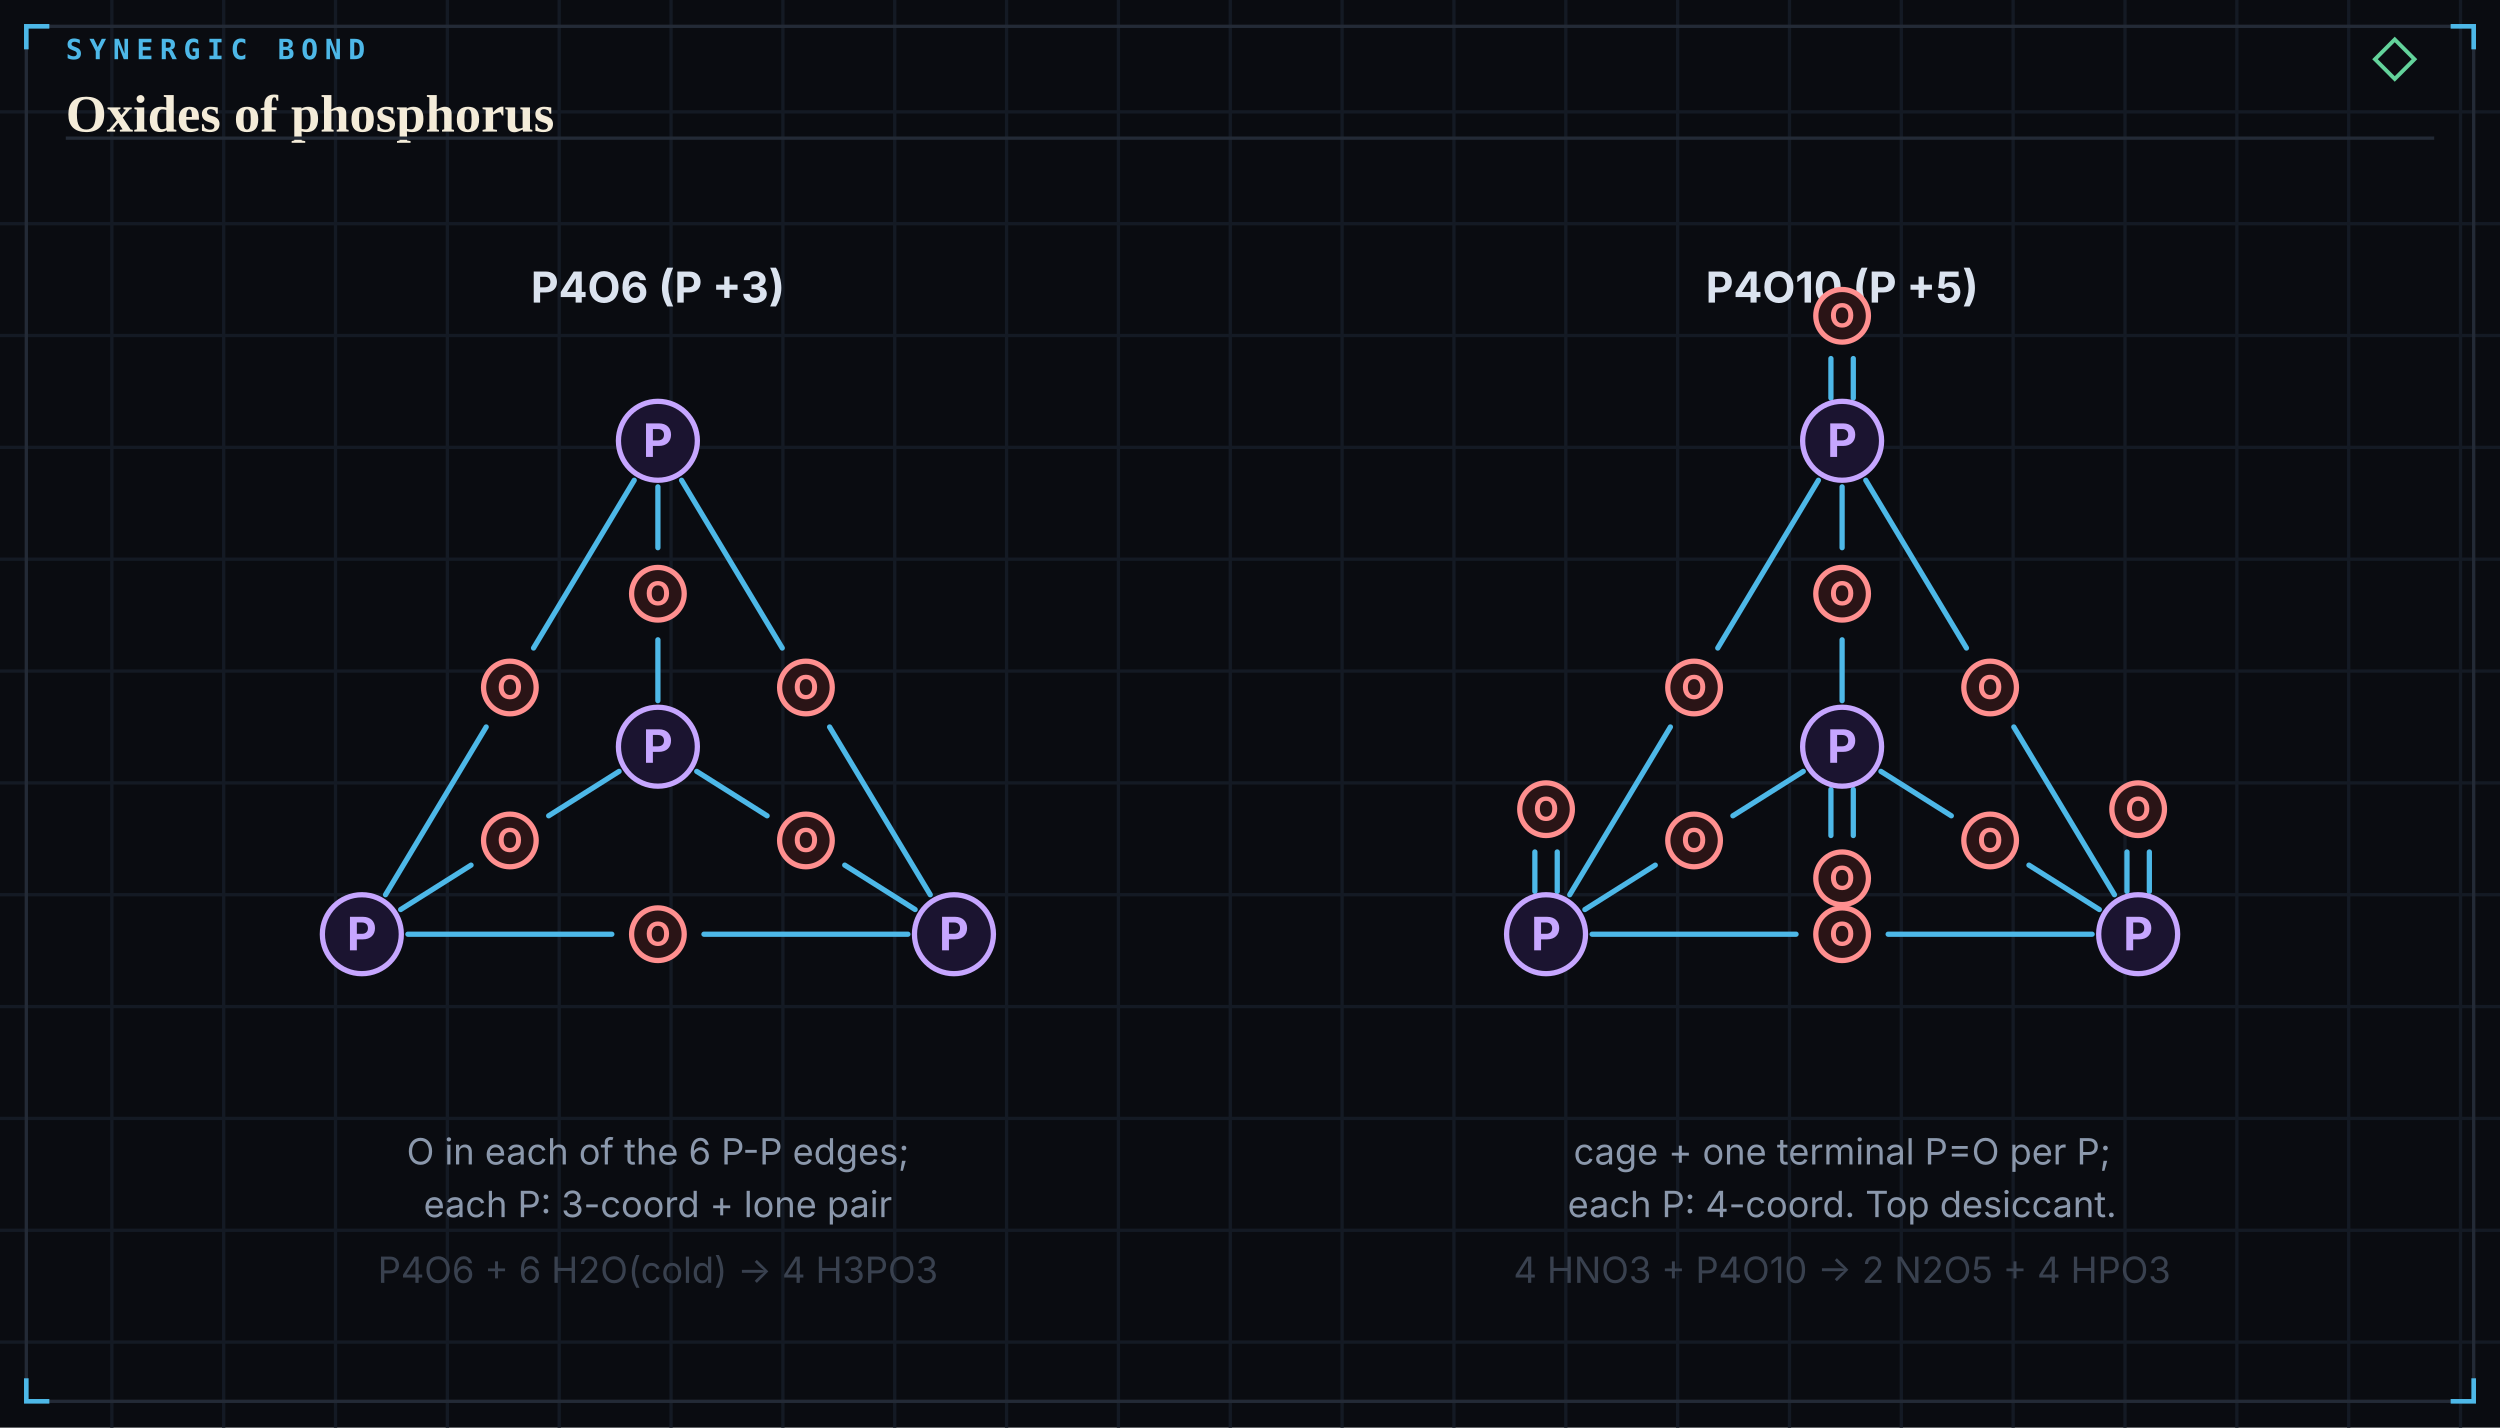
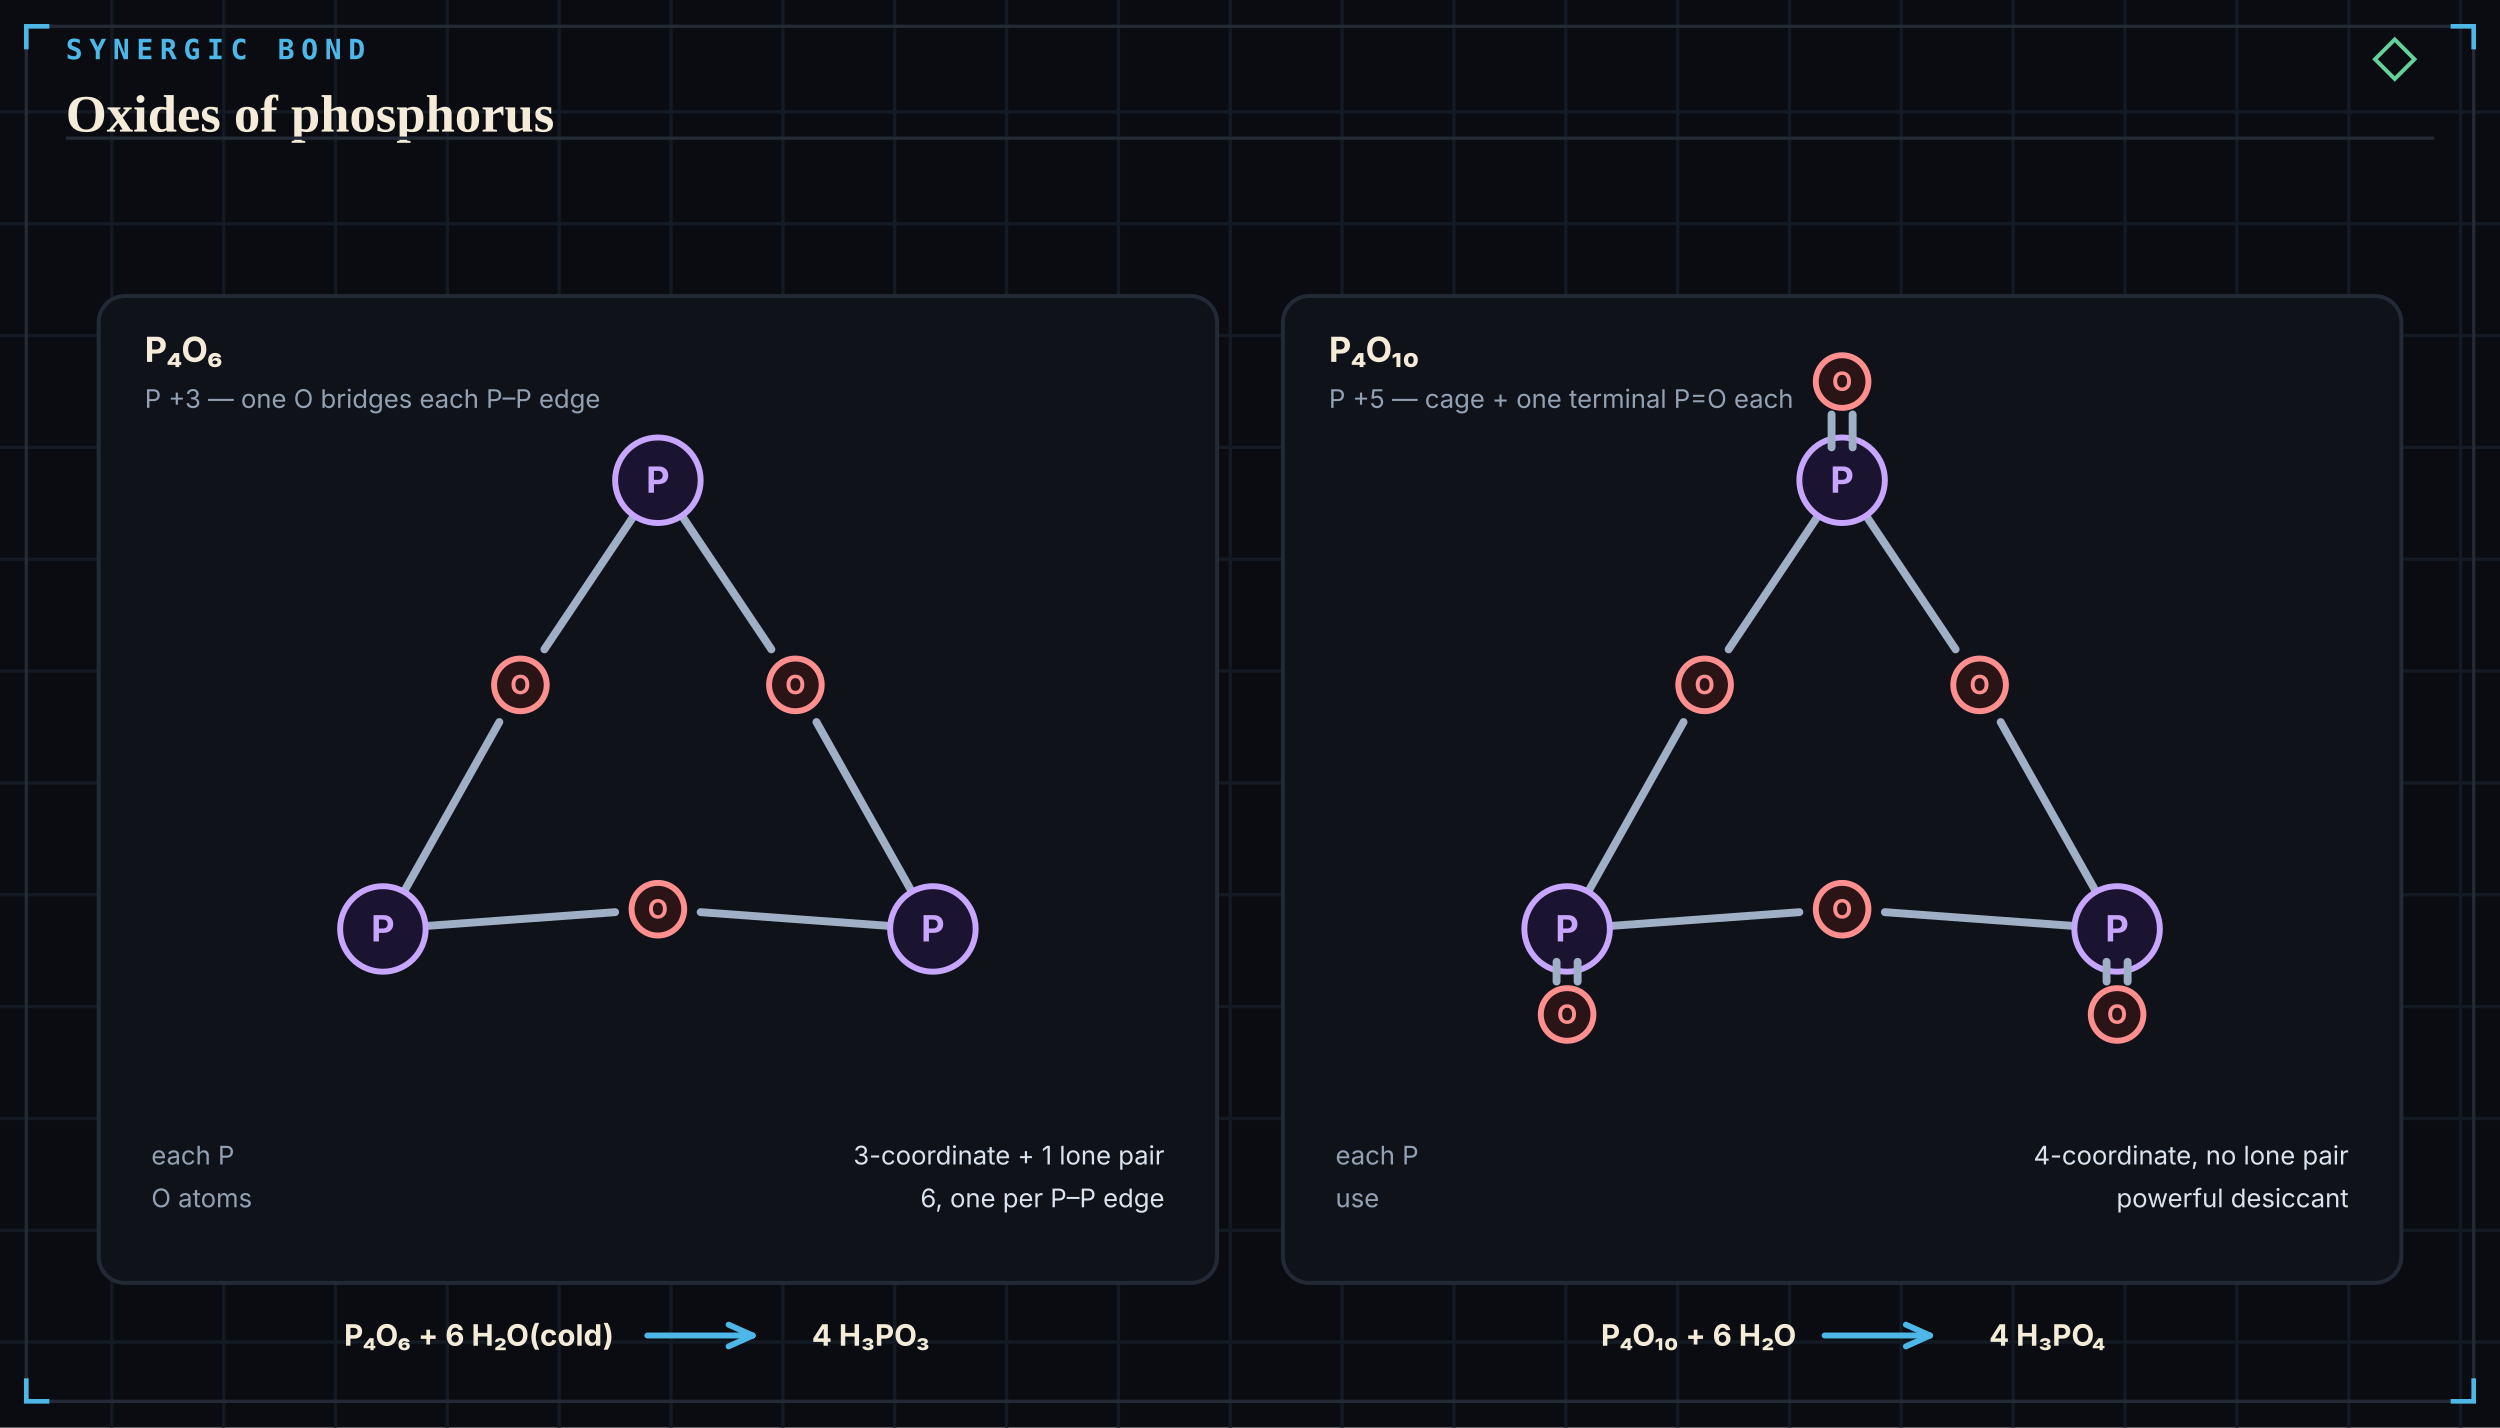
<svg xmlns="http://www.w3.org/2000/svg" width="760" height="434" viewBox="0 0 760 434" font-family="'Inter','Helvetica Neue',Arial,'DejaVu Sans',sans-serif">
  <rect width="760" height="434" fill="#0a0c11" />
  <g stroke="#141a24" stroke-width="1">
    <line x1="34" y1="0" x2="34" y2="434" />
    <line x1="68" y1="0" x2="68" y2="434" />
    <line x1="102" y1="0" x2="102" y2="434" />
    <line x1="136" y1="0" x2="136" y2="434" />
    <line x1="170" y1="0" x2="170" y2="434" />
    <line x1="204" y1="0" x2="204" y2="434" />
    <line x1="238" y1="0" x2="238" y2="434" />
    <line x1="272" y1="0" x2="272" y2="434" />
    <line x1="306" y1="0" x2="306" y2="434" />
    <line x1="340" y1="0" x2="340" y2="434" />
    <line x1="374" y1="0" x2="374" y2="434" />
    <line x1="408" y1="0" x2="408" y2="434" />
    <line x1="442" y1="0" x2="442" y2="434" />
    <line x1="476" y1="0" x2="476" y2="434" />
    <line x1="510" y1="0" x2="510" y2="434" />
    <line x1="544" y1="0" x2="544" y2="434" />
    <line x1="578" y1="0" x2="578" y2="434" />
    <line x1="612" y1="0" x2="612" y2="434" />
    <line x1="646" y1="0" x2="646" y2="434" />
    <line x1="680" y1="0" x2="680" y2="434" />
    <line x1="714" y1="0" x2="714" y2="434" />
    <line x1="748" y1="0" x2="748" y2="434" />
    <line x1="0" y1="34" x2="760" y2="34" />
    <line x1="0" y1="68" x2="760" y2="68" />
    <line x1="0" y1="102" x2="760" y2="102" />
    <line x1="0" y1="136" x2="760" y2="136" />
    <line x1="0" y1="170" x2="760" y2="170" />
    <line x1="0" y1="204" x2="760" y2="204" />
    <line x1="0" y1="238" x2="760" y2="238" />
    <line x1="0" y1="272" x2="760" y2="272" />
    <line x1="0" y1="306" x2="760" y2="306" />
    <line x1="0" y1="340" x2="760" y2="340" />
    <line x1="0" y1="374" x2="760" y2="374" />
    <line x1="0" y1="408" x2="760" y2="408" />
  </g>
  <rect x="8" y="8" width="744" height="418" fill="none" stroke="#232a36" stroke-width="1" />
  <path d="M 8 15 L 8 8 L 15 8" stroke="#4db8e8" stroke-width="1.4" fill="none" />
  <path d="M 752 15 L 752 8 L 745 8" stroke="#4db8e8" stroke-width="1.4" fill="none" />
  <path d="M 8 419 L 8 426 L 15 426" stroke="#4db8e8" stroke-width="1.4" fill="none" />
  <path d="M 752 419 L 752 426 L 745 426" stroke="#4db8e8" stroke-width="1.4" fill="none" />
  <text x="20" y="18" font-size="8.5" font-weight="bold" fill="#4db8e8" text-anchor="start" font-family="'SF Mono','DejaVu Sans Mono',ui-monospace,Menlo,monospace" letter-spacing="0.24em">SYNERGIC BOND</text>
  <path d="M 728 12 l 6 6 l -6 6 l -6 -6 z" fill="none" stroke="#63d39b" stroke-width="1.2" />
  <text x="20" y="40" font-size="16" font-weight="bold" fill="#f4ecd9" text-anchor="start" font-family="'Georgia','Times New Roman',serif">Oxides of phosphorus</text>
  <line x1="20" y1="42" x2="740" y2="42" stroke="#232a36" stroke-width="1" />
  <g transform="translate(0,34)">
-     <text x="200.0" y="58.0" font-size="13" font-weight="bold" fill="#dbe3ef" text-anchor="middle">P4O6  (P +3)</text>
-     <line x1="192.8" y1="112.0" x2="162.2" y2="163.0" stroke="#4db8e8" stroke-width="1.6" stroke-linecap="round" />
-     <line x1="147.8" y1="187.0" x2="117.2" y2="238.0" stroke="#4db8e8" stroke-width="1.6" stroke-linecap="round" />
-     <circle cx="155.0" cy="175.0" r="8" fill="#2a1416" stroke="#ff8f8f" stroke-width="1.6" />
-     <text x="155.0" y="178.5" font-size="10" font-weight="bold" fill="#ff8f8f" text-anchor="middle">O</text>
-     <line x1="207.2" y1="112.0" x2="237.8" y2="163.0" stroke="#4db8e8" stroke-width="1.6" stroke-linecap="round" />
-     <line x1="252.2" y1="187.0" x2="282.8" y2="238.0" stroke="#4db8e8" stroke-width="1.6" stroke-linecap="round" />
-     <circle cx="245.0" cy="175.0" r="8" fill="#2a1416" stroke="#ff8f8f" stroke-width="1.6" />
-     <text x="245.0" y="178.5" font-size="10" font-weight="bold" fill="#ff8f8f" text-anchor="middle">O</text>
-     <line x1="124.0" y1="250.0" x2="186.0" y2="250.0" stroke="#4db8e8" stroke-width="1.6" stroke-linecap="round" />
-     <line x1="214.0" y1="250.0" x2="276.0" y2="250.0" stroke="#4db8e8" stroke-width="1.6" stroke-linecap="round" />
-     <circle cx="200.0" cy="250.0" r="8" fill="#2a1416" stroke="#ff8f8f" stroke-width="1.6" />
-     <text x="200.0" y="253.5" font-size="10" font-weight="bold" fill="#ff8f8f" text-anchor="middle">O</text>
-     <line x1="200.0" y1="114.0" x2="200.0" y2="132.5" stroke="#4db8e8" stroke-width="1.6" stroke-linecap="round" />
-     <line x1="200.0" y1="160.5" x2="200.0" y2="179.0" stroke="#4db8e8" stroke-width="1.6" stroke-linecap="round" />
-     <circle cx="200.0" cy="146.5" r="8" fill="#2a1416" stroke="#ff8f8f" stroke-width="1.6" />
-     <text x="200.0" y="150.0" font-size="10" font-weight="bold" fill="#ff8f8f" text-anchor="middle">O</text>
-     <line x1="121.8" y1="242.5" x2="143.2" y2="229.0" stroke="#4db8e8" stroke-width="1.6" stroke-linecap="round" />
-     <line x1="166.8" y1="214.0" x2="188.2" y2="200.5" stroke="#4db8e8" stroke-width="1.6" stroke-linecap="round" />
-     <circle cx="155.0" cy="221.5" r="8" fill="#2a1416" stroke="#ff8f8f" stroke-width="1.6" />
-     <text x="155.0" y="225.0" font-size="10" font-weight="bold" fill="#ff8f8f" text-anchor="middle">O</text>
-     <line x1="278.2" y1="242.5" x2="256.8" y2="229.0" stroke="#4db8e8" stroke-width="1.6" stroke-linecap="round" />
-     <line x1="233.2" y1="214.0" x2="211.8" y2="200.5" stroke="#4db8e8" stroke-width="1.6" stroke-linecap="round" />
-     <circle cx="245.0" cy="221.5" r="8" fill="#2a1416" stroke="#ff8f8f" stroke-width="1.6" />
-     <text x="245.0" y="225.0" font-size="10" font-weight="bold" fill="#ff8f8f" text-anchor="middle">O</text>
-     <circle cx="200.0" cy="100.0" r="12" fill="#1b1430" stroke="#c6a6ff" stroke-width="1.6" />
-     <text x="200.0" y="104.9" font-size="14" font-weight="bold" fill="#c6a6ff" text-anchor="middle">P</text>
-     <circle cx="110.0" cy="250.0" r="12" fill="#1b1430" stroke="#c6a6ff" stroke-width="1.6" />
-     <text x="110.0" y="254.9" font-size="14" font-weight="bold" fill="#c6a6ff" text-anchor="middle">P</text>
-     <circle cx="290.0" cy="250.0" r="12" fill="#1b1430" stroke="#c6a6ff" stroke-width="1.6" />
-     <text x="290.0" y="254.9" font-size="14" font-weight="bold" fill="#c6a6ff" text-anchor="middle">P</text>
-     <circle cx="200.0" cy="193.0" r="12" fill="#1b1430" stroke="#c6a6ff" stroke-width="1.6" />
-     <text x="200.0" y="197.9" font-size="14" font-weight="bold" fill="#c6a6ff" text-anchor="middle">P</text>
-     <text x="200.0" y="320.0" font-size="11" font-weight="normal" fill="#8b98ac" text-anchor="middle">O in each of the 6 P-P edges;</text>
-     <text x="200.0" y="336.0" font-size="11" font-weight="normal" fill="#8b98ac" text-anchor="middle">each P: 3-coord + lone pair</text>
-     <text x="200.0" y="356.0" font-size="11" font-weight="normal" fill="#39414f" text-anchor="middle">P4O6 + 6 H2O(cold) -&gt; 4 H3PO3</text>
-     <text x="560.0" y="58.0" font-size="13" font-weight="bold" fill="#dbe3ef" text-anchor="middle">P4O10  (P +5)</text>
-     <line x1="552.8" y1="112.0" x2="522.2" y2="163.0" stroke="#4db8e8" stroke-width="1.6" stroke-linecap="round" />
-     <line x1="507.8" y1="187.0" x2="477.2" y2="238.0" stroke="#4db8e8" stroke-width="1.6" stroke-linecap="round" />
-     <circle cx="515.0" cy="175.0" r="8" fill="#2a1416" stroke="#ff8f8f" stroke-width="1.6" />
-     <text x="515.0" y="178.5" font-size="10" font-weight="bold" fill="#ff8f8f" text-anchor="middle">O</text>
-     <line x1="567.2" y1="112.0" x2="597.8" y2="163.0" stroke="#4db8e8" stroke-width="1.6" stroke-linecap="round" />
-     <line x1="612.2" y1="187.0" x2="642.8" y2="238.0" stroke="#4db8e8" stroke-width="1.6" stroke-linecap="round" />
-     <circle cx="605.0" cy="175.0" r="8" fill="#2a1416" stroke="#ff8f8f" stroke-width="1.6" />
-     <text x="605.0" y="178.5" font-size="10" font-weight="bold" fill="#ff8f8f" text-anchor="middle">O</text>
-     <line x1="484.0" y1="250.0" x2="546.0" y2="250.0" stroke="#4db8e8" stroke-width="1.6" stroke-linecap="round" />
-     <line x1="574.0" y1="250.0" x2="636.0" y2="250.0" stroke="#4db8e8" stroke-width="1.6" stroke-linecap="round" />
-     <circle cx="560.0" cy="250.0" r="8" fill="#2a1416" stroke="#ff8f8f" stroke-width="1.6" />
-     <text x="560.0" y="253.5" font-size="10" font-weight="bold" fill="#ff8f8f" text-anchor="middle">O</text>
-     <line x1="560.0" y1="114.0" x2="560.0" y2="132.5" stroke="#4db8e8" stroke-width="1.6" stroke-linecap="round" />
-     <line x1="560.0" y1="160.5" x2="560.0" y2="179.0" stroke="#4db8e8" stroke-width="1.6" stroke-linecap="round" />
-     <circle cx="560.0" cy="146.5" r="8" fill="#2a1416" stroke="#ff8f8f" stroke-width="1.6" />
-     <text x="560.0" y="150.0" font-size="10" font-weight="bold" fill="#ff8f8f" text-anchor="middle">O</text>
-     <line x1="481.8" y1="242.5" x2="503.2" y2="229.0" stroke="#4db8e8" stroke-width="1.6" stroke-linecap="round" />
-     <line x1="526.8" y1="214.0" x2="548.2" y2="200.5" stroke="#4db8e8" stroke-width="1.6" stroke-linecap="round" />
-     <circle cx="515.0" cy="221.5" r="8" fill="#2a1416" stroke="#ff8f8f" stroke-width="1.6" />
-     <text x="515.0" y="225.0" font-size="10" font-weight="bold" fill="#ff8f8f" text-anchor="middle">O</text>
-     <line x1="638.2" y1="242.5" x2="616.8" y2="229.0" stroke="#4db8e8" stroke-width="1.6" stroke-linecap="round" />
-     <line x1="593.2" y1="214.0" x2="571.8" y2="200.5" stroke="#4db8e8" stroke-width="1.6" stroke-linecap="round" />
-     <circle cx="605.0" cy="221.5" r="8" fill="#2a1416" stroke="#ff8f8f" stroke-width="1.6" />
-     <text x="605.0" y="225.0" font-size="10" font-weight="bold" fill="#ff8f8f" text-anchor="middle">O</text>
-     <line x1="556.6" y1="87.0" x2="556.6" y2="75.0" stroke="#4db8e8" stroke-width="1.6" stroke-linecap="round" />
-     <line x1="563.4" y1="87.0" x2="563.4" y2="75.0" stroke="#4db8e8" stroke-width="1.6" stroke-linecap="round" />
-     <circle cx="560.0" cy="62.0" r="8" fill="#2a1416" stroke="#ff8f8f" stroke-width="1.6" />
-     <text x="560.0" y="65.5" font-size="10" font-weight="bold" fill="#ff8f8f" text-anchor="middle">O</text>
-     <line x1="466.6" y1="237.0" x2="466.6" y2="225.0" stroke="#4db8e8" stroke-width="1.6" stroke-linecap="round" />
-     <line x1="473.4" y1="237.0" x2="473.4" y2="225.0" stroke="#4db8e8" stroke-width="1.6" stroke-linecap="round" />
-     <circle cx="470.0" cy="212.0" r="8" fill="#2a1416" stroke="#ff8f8f" stroke-width="1.6" />
-     <text x="470.0" y="215.5" font-size="10" font-weight="bold" fill="#ff8f8f" text-anchor="middle">O</text>
-     <line x1="646.6" y1="237.0" x2="646.6" y2="225.0" stroke="#4db8e8" stroke-width="1.6" stroke-linecap="round" />
-     <line x1="653.4" y1="237.0" x2="653.4" y2="225.0" stroke="#4db8e8" stroke-width="1.6" stroke-linecap="round" />
-     <circle cx="650.0" cy="212.0" r="8" fill="#2a1416" stroke="#ff8f8f" stroke-width="1.6" />
-     <text x="650.0" y="215.5" font-size="10" font-weight="bold" fill="#ff8f8f" text-anchor="middle">O</text>
-     <line x1="563.4" y1="206.0" x2="563.4" y2="220.0" stroke="#4db8e8" stroke-width="1.6" stroke-linecap="round" />
-     <line x1="556.6" y1="206.0" x2="556.6" y2="220.0" stroke="#4db8e8" stroke-width="1.6" stroke-linecap="round" />
-     <circle cx="560.0" cy="233.0" r="8" fill="#2a1416" stroke="#ff8f8f" stroke-width="1.6" />
-     <text x="560.0" y="236.5" font-size="10" font-weight="bold" fill="#ff8f8f" text-anchor="middle">O</text>
-     <circle cx="560.0" cy="100.0" r="12" fill="#1b1430" stroke="#c6a6ff" stroke-width="1.6" />
-     <text x="560.0" y="104.9" font-size="14" font-weight="bold" fill="#c6a6ff" text-anchor="middle">P</text>
-     <circle cx="470.0" cy="250.0" r="12" fill="#1b1430" stroke="#c6a6ff" stroke-width="1.6" />
-     <text x="470.0" y="254.9" font-size="14" font-weight="bold" fill="#c6a6ff" text-anchor="middle">P</text>
-     <circle cx="650.0" cy="250.0" r="12" fill="#1b1430" stroke="#c6a6ff" stroke-width="1.6" />
-     <text x="650.0" y="254.9" font-size="14" font-weight="bold" fill="#c6a6ff" text-anchor="middle">P</text>
-     <circle cx="560.0" cy="193.0" r="12" fill="#1b1430" stroke="#c6a6ff" stroke-width="1.6" />
-     <text x="560.0" y="197.9" font-size="14" font-weight="bold" fill="#c6a6ff" text-anchor="middle">P</text>
-     <text x="560.0" y="320.0" font-size="11" font-weight="normal" fill="#8b98ac" text-anchor="middle">cage + one terminal P=O per P;</text>
-     <text x="560.0" y="336.0" font-size="11" font-weight="normal" fill="#8b98ac" text-anchor="middle">each P: 4-coord.  Top desiccant.</text>
-     <text x="560.0" y="356.0" font-size="11" font-weight="normal" fill="#39414f" text-anchor="middle">4 HNO3 + P4O10 -&gt; 2 N2O5 + 4 HPO3</text>
+     <rect x="30" y="56" width="340" height="300" rx="8" fill="#0f1219" stroke="#232a36" stroke-width="1.2" />
+     <text x="44" y="76" font-size="10.5" font-weight="bold" fill="#f4ecd9">P₄O₆</text>
+     <text x="44" y="90" font-size="7.8" fill="#93a1b5">P +3 — one O bridges each P–P edge</text>
+     <line x1="192.7" y1="122.8" x2="165.5" y2="163.4" stroke="#9fb0c6" stroke-width="2.4" stroke-linecap="round" />
+     <line x1="151.8" y1="185.5" x2="122.8" y2="237.1" stroke="#9fb0c6" stroke-width="2.4" stroke-linecap="round" />
+     <circle cx="158.2" cy="174.2" r="8" fill="#2a1416" stroke="#ff8f8f" stroke-width="1.8" />
+     <text x="158.2" y="177.0" font-size="8" font-weight="bold" fill="#ff8f8f" text-anchor="middle">O</text>
+     <line x1="129.4" y1="247.5" x2="187.0" y2="243.3" stroke="#9fb0c6" stroke-width="2.4" stroke-linecap="round" />
+     <line x1="213.0" y1="243.3" x2="270.6" y2="247.5" stroke="#9fb0c6" stroke-width="2.4" stroke-linecap="round" />
+     <circle cx="200.0" cy="242.4" r="8" fill="#2a1416" stroke="#ff8f8f" stroke-width="1.8" />
+     <text x="200.0" y="245.2" font-size="8" font-weight="bold" fill="#ff8f8f" text-anchor="middle">O</text>
+     <line x1="277.2" y1="237.1" x2="248.2" y2="185.5" stroke="#9fb0c6" stroke-width="2.4" stroke-linecap="round" />
+     <line x1="234.5" y1="163.4" x2="207.3" y2="122.8" stroke="#9fb0c6" stroke-width="2.4" stroke-linecap="round" />
+     <circle cx="241.8" cy="174.2" r="8" fill="#2a1416" stroke="#ff8f8f" stroke-width="1.8" />
+     <text x="241.8" y="177.0" font-size="8" font-weight="bold" fill="#ff8f8f" text-anchor="middle">O</text>
+     <circle cx="200.0" cy="112.0" r="13" fill="#1b1430" stroke="#c6a6ff" stroke-width="1.8" />
+     <text x="200.0" y="115.8" font-size="11" font-weight="bold" fill="#c6a6ff" text-anchor="middle">P</text>
+     <circle cx="116.4" cy="248.4" r="13" fill="#1b1430" stroke="#c6a6ff" stroke-width="1.8" />
+     <text x="116.4" y="252.2" font-size="11" font-weight="bold" fill="#c6a6ff" text-anchor="middle">P</text>
+     <circle cx="283.6" cy="248.4" r="13" fill="#1b1430" stroke="#c6a6ff" stroke-width="1.8" />
+     <text x="283.6" y="252.2" font-size="11" font-weight="bold" fill="#c6a6ff" text-anchor="middle">P</text>
+     <text x="46" y="320" font-size="7.8" fill="#93a1b5">each P</text>
+     <text x="354" y="320" font-size="7.8" fill="#dbe3ef" text-anchor="end">3-coordinate + 1 lone pair</text>
+     <text x="46" y="333" font-size="7.8" fill="#93a1b5">O atoms</text>
+     <text x="354" y="333" font-size="7.8" fill="#dbe3ef" text-anchor="end">6, one per P–P edge</text>
+     <rect x="390" y="56" width="340" height="300" rx="8" fill="#0f1219" stroke="#232a36" stroke-width="1.2" />
+     <text x="404" y="76" font-size="10.5" font-weight="bold" fill="#f4ecd9">P₄O₁₀</text>
+     <text x="404" y="90" font-size="7.8" fill="#93a1b5">P +5 — cage + one terminal P=O each</text>
+     <line x1="552.7" y1="122.8" x2="525.5" y2="163.4" stroke="#9fb0c6" stroke-width="2.4" stroke-linecap="round" />
+     <line x1="511.8" y1="185.5" x2="482.8" y2="237.1" stroke="#9fb0c6" stroke-width="2.4" stroke-linecap="round" />
+     <circle cx="518.2" cy="174.2" r="8" fill="#2a1416" stroke="#ff8f8f" stroke-width="1.8" />
+     <text x="518.2" y="177.0" font-size="8" font-weight="bold" fill="#ff8f8f" text-anchor="middle">O</text>
+     <line x1="489.4" y1="247.5" x2="547.0" y2="243.3" stroke="#9fb0c6" stroke-width="2.4" stroke-linecap="round" />
+     <line x1="573.0" y1="243.3" x2="630.6" y2="247.5" stroke="#9fb0c6" stroke-width="2.4" stroke-linecap="round" />
+     <circle cx="560.0" cy="242.4" r="8" fill="#2a1416" stroke="#ff8f8f" stroke-width="1.8" />
+     <text x="560.0" y="245.2" font-size="8" font-weight="bold" fill="#ff8f8f" text-anchor="middle">O</text>
+     <line x1="637.2" y1="237.1" x2="608.2" y2="185.5" stroke="#9fb0c6" stroke-width="2.4" stroke-linecap="round" />
+     <line x1="594.5" y1="163.4" x2="567.3" y2="122.8" stroke="#9fb0c6" stroke-width="2.4" stroke-linecap="round" />
+     <circle cx="601.8" cy="174.2" r="8" fill="#2a1416" stroke="#ff8f8f" stroke-width="1.8" />
+     <text x="601.8" y="177.0" font-size="8" font-weight="bold" fill="#ff8f8f" text-anchor="middle">O</text>
+     <circle cx="560.0" cy="112.0" r="13" fill="#1b1430" stroke="#c6a6ff" stroke-width="1.8" />
+     <text x="560.0" y="115.8" font-size="11" font-weight="bold" fill="#c6a6ff" text-anchor="middle">P</text>
+     <circle cx="476.4" cy="248.4" r="13" fill="#1b1430" stroke="#c6a6ff" stroke-width="1.8" />
+     <text x="476.4" y="252.2" font-size="11" font-weight="bold" fill="#c6a6ff" text-anchor="middle">P</text>
+     <circle cx="643.6" cy="248.4" r="13" fill="#1b1430" stroke="#c6a6ff" stroke-width="1.8" />
+     <text x="643.6" y="252.2" font-size="11" font-weight="bold" fill="#c6a6ff" text-anchor="middle">P</text>
+     <line x1="556.8" y1="102.0" x2="556.8" y2="92.0" stroke="#9fb0c6" stroke-width="2.4" stroke-linecap="round" />
+     <line x1="563.2" y1="102.0" x2="563.2" y2="92.0" stroke="#9fb0c6" stroke-width="2.4" stroke-linecap="round" />
+     <circle cx="560.0" cy="82.0" r="8" fill="#2a1416" stroke="#ff8f8f" stroke-width="1.8" />
+     <text x="560.0" y="84.8" font-size="8" font-weight="bold" fill="#ff8f8f" text-anchor="middle">O</text>
+     <line x1="479.6" y1="258.4" x2="479.6" y2="264.4" stroke="#9fb0c6" stroke-width="2.4" stroke-linecap="round" />
+     <line x1="473.2" y1="258.4" x2="473.2" y2="264.4" stroke="#9fb0c6" stroke-width="2.4" stroke-linecap="round" />
+     <circle cx="476.4" cy="274.4" r="8" fill="#2a1416" stroke="#ff8f8f" stroke-width="1.8" />
+     <text x="476.4" y="277.2" font-size="8" font-weight="bold" fill="#ff8f8f" text-anchor="middle">O</text>
+     <line x1="646.8" y1="258.4" x2="646.8" y2="264.4" stroke="#9fb0c6" stroke-width="2.4" stroke-linecap="round" />
+     <line x1="640.4" y1="258.4" x2="640.4" y2="264.4" stroke="#9fb0c6" stroke-width="2.4" stroke-linecap="round" />
+     <circle cx="643.6" cy="274.4" r="8" fill="#2a1416" stroke="#ff8f8f" stroke-width="1.8" />
+     <text x="643.6" y="277.2" font-size="8" font-weight="bold" fill="#ff8f8f" text-anchor="middle">O</text>
+     <text x="406" y="320" font-size="7.8" fill="#93a1b5">each P</text>
+     <text x="714" y="320" font-size="7.8" fill="#dbe3ef" text-anchor="end">4-coordinate, no lone pair</text>
+     <text x="406" y="333" font-size="7.8" fill="#93a1b5">use</text>
+     <text x="714" y="333" font-size="7.8" fill="#dbe3ef" text-anchor="end">powerful desiccant</text>
+     <text x="104.6" y="375.1" font-size="9" font-weight="bold" fill="#f4ecd9" text-anchor="start">P₄O₆ + 6 H₂O(cold)</text>
+     <line x1="196.8" y1="372.0" x2="228.8" y2="372.0" stroke="#4db8e8" stroke-width="1.8" stroke-linecap="round" />
+     <line x1="228.8" y1="372.0" x2="221.5" y2="368.7" stroke="#4db8e8" stroke-width="1.8" stroke-linecap="round" />
+     <line x1="228.8" y1="372.0" x2="221.5" y2="375.3" stroke="#4db8e8" stroke-width="1.8" stroke-linecap="round" />
+     <text x="246.8" y="375.1" font-size="9" font-weight="bold" fill="#f4ecd9" text-anchor="start">4 H₃PO₃</text>
+     <text x="486.7" y="375.1" font-size="9" font-weight="bold" fill="#f4ecd9" text-anchor="start">P₄O₁₀ + 6 H₂O</text>
+     <line x1="554.7" y1="372.0" x2="586.7" y2="372.0" stroke="#4db8e8" stroke-width="1.8" stroke-linecap="round" />
+     <line x1="586.7" y1="372.0" x2="579.4" y2="368.7" stroke="#4db8e8" stroke-width="1.8" stroke-linecap="round" />
+     <line x1="586.7" y1="372.0" x2="579.4" y2="375.3" stroke="#4db8e8" stroke-width="1.8" stroke-linecap="round" />
+     <text x="604.7" y="375.1" font-size="9" font-weight="bold" fill="#f4ecd9" text-anchor="start">4 H₃PO₄</text>
  </g>
</svg>
